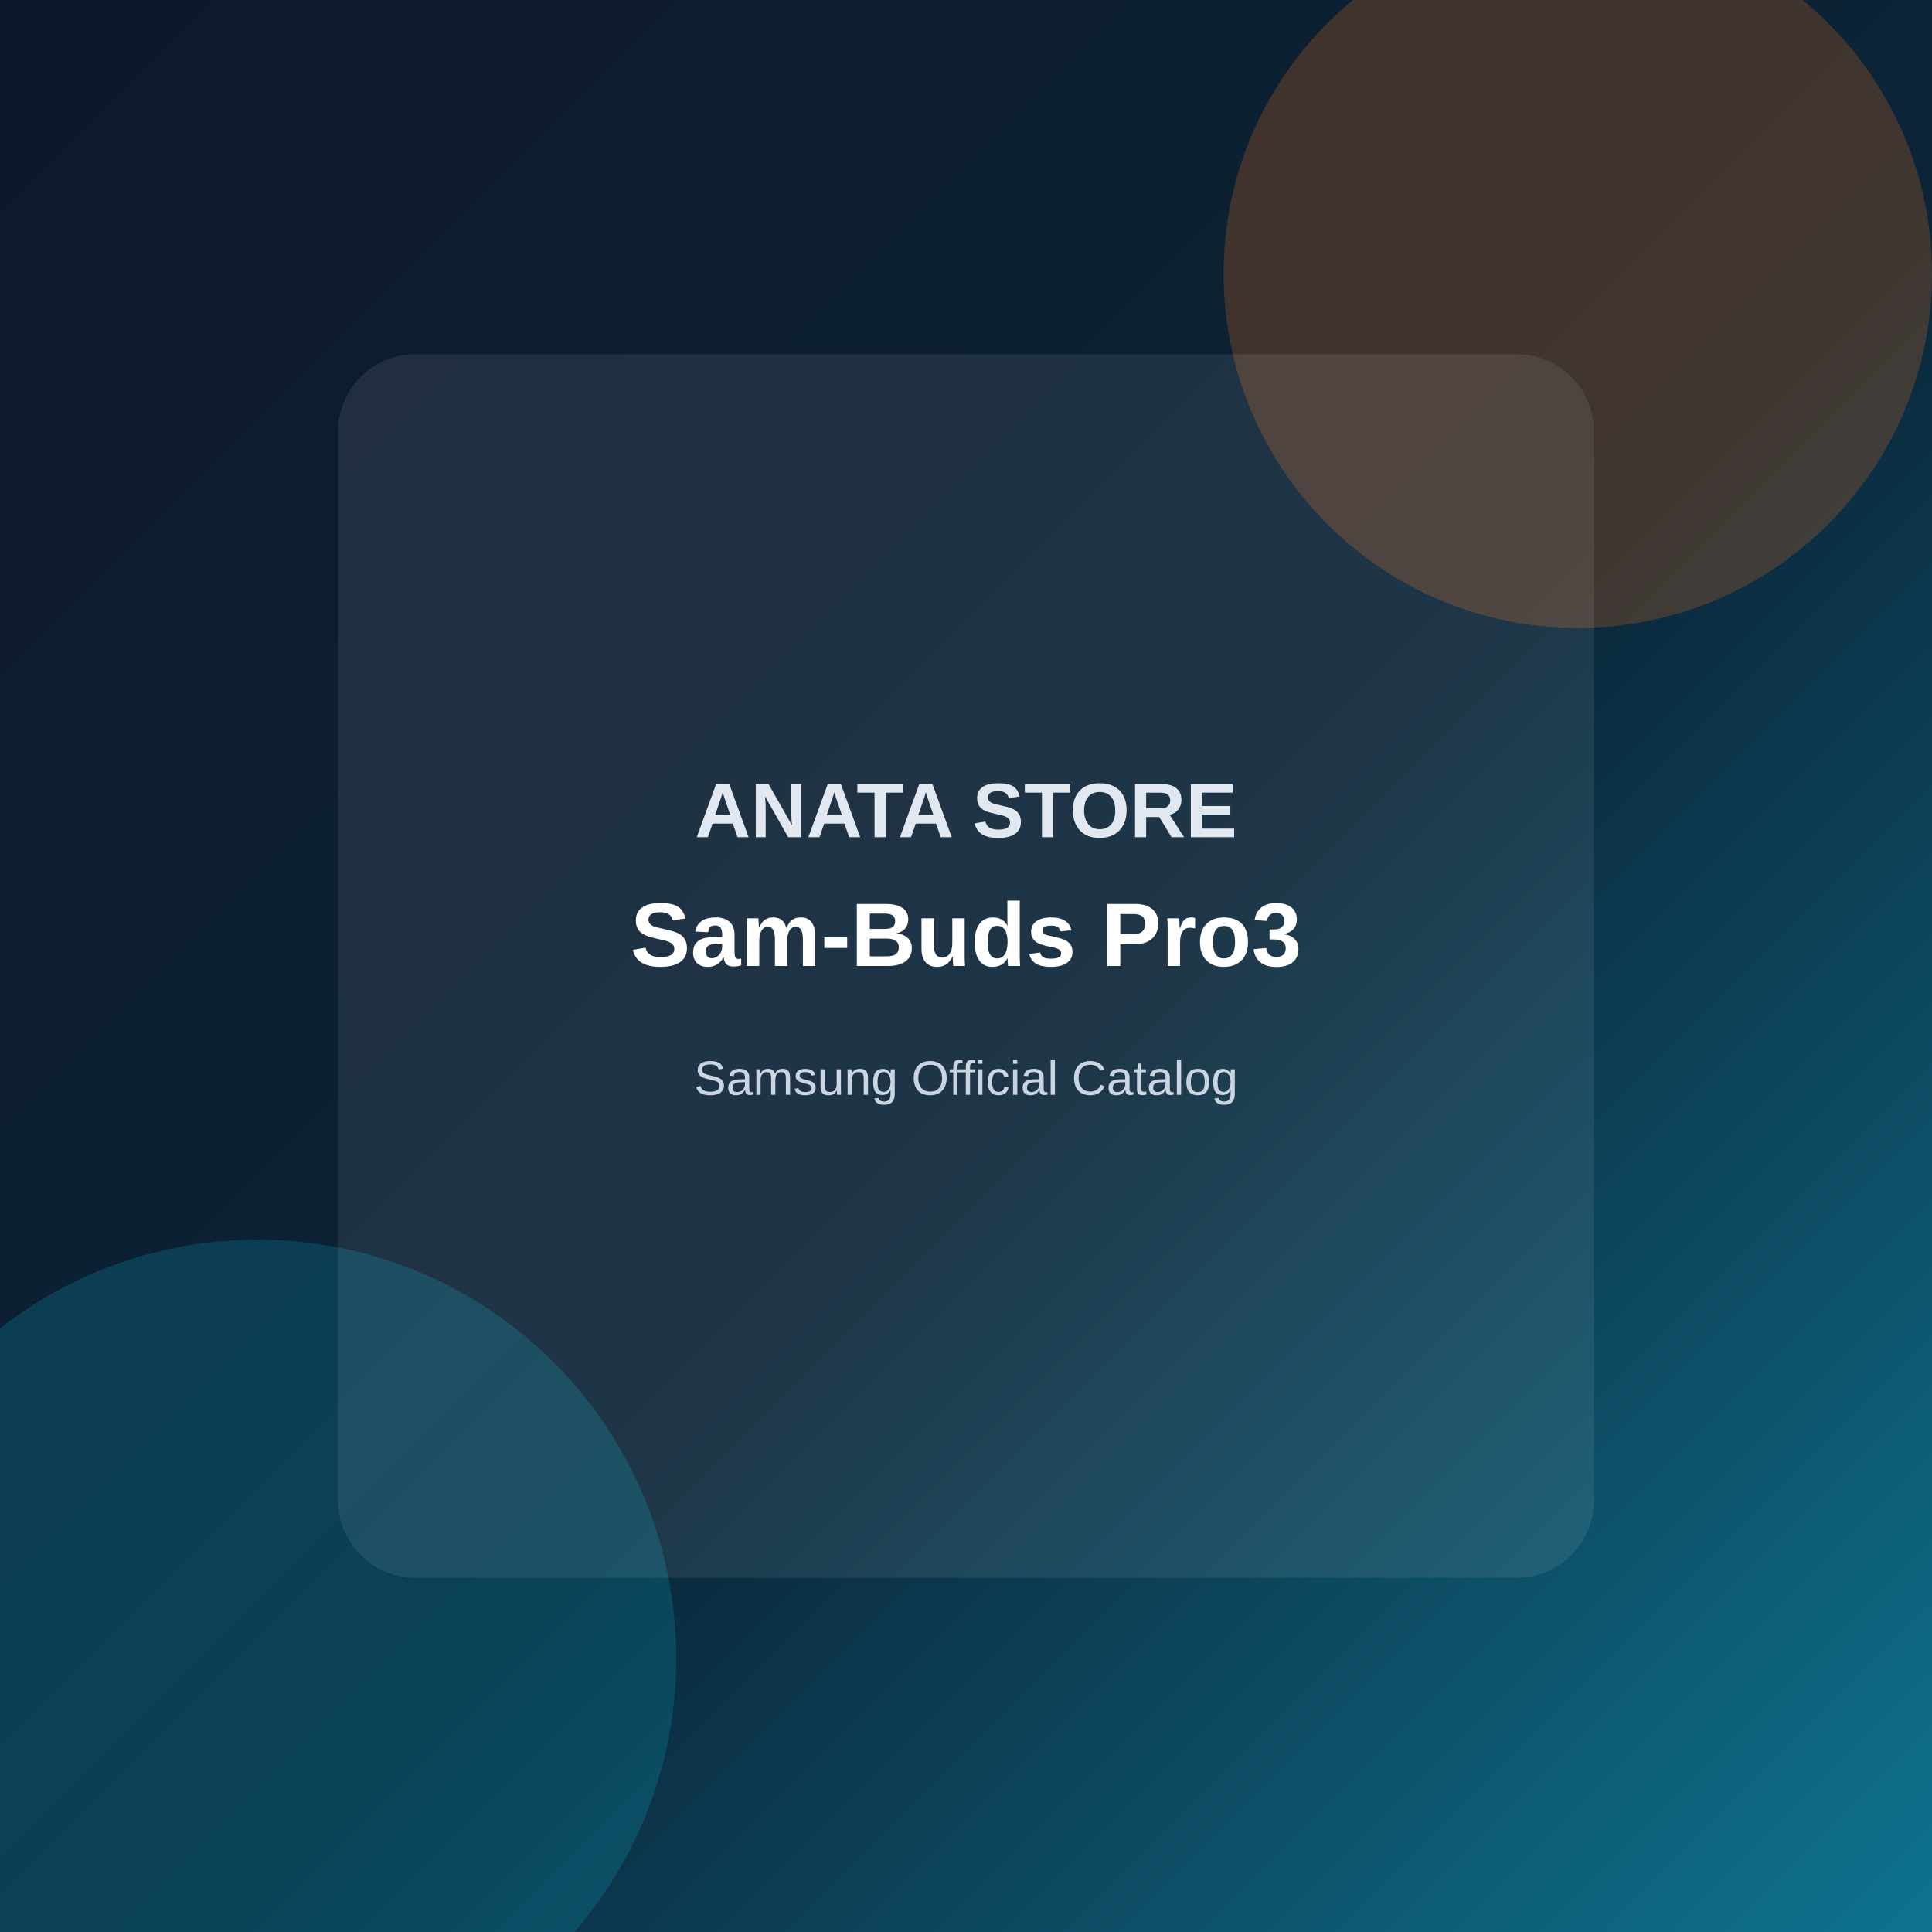
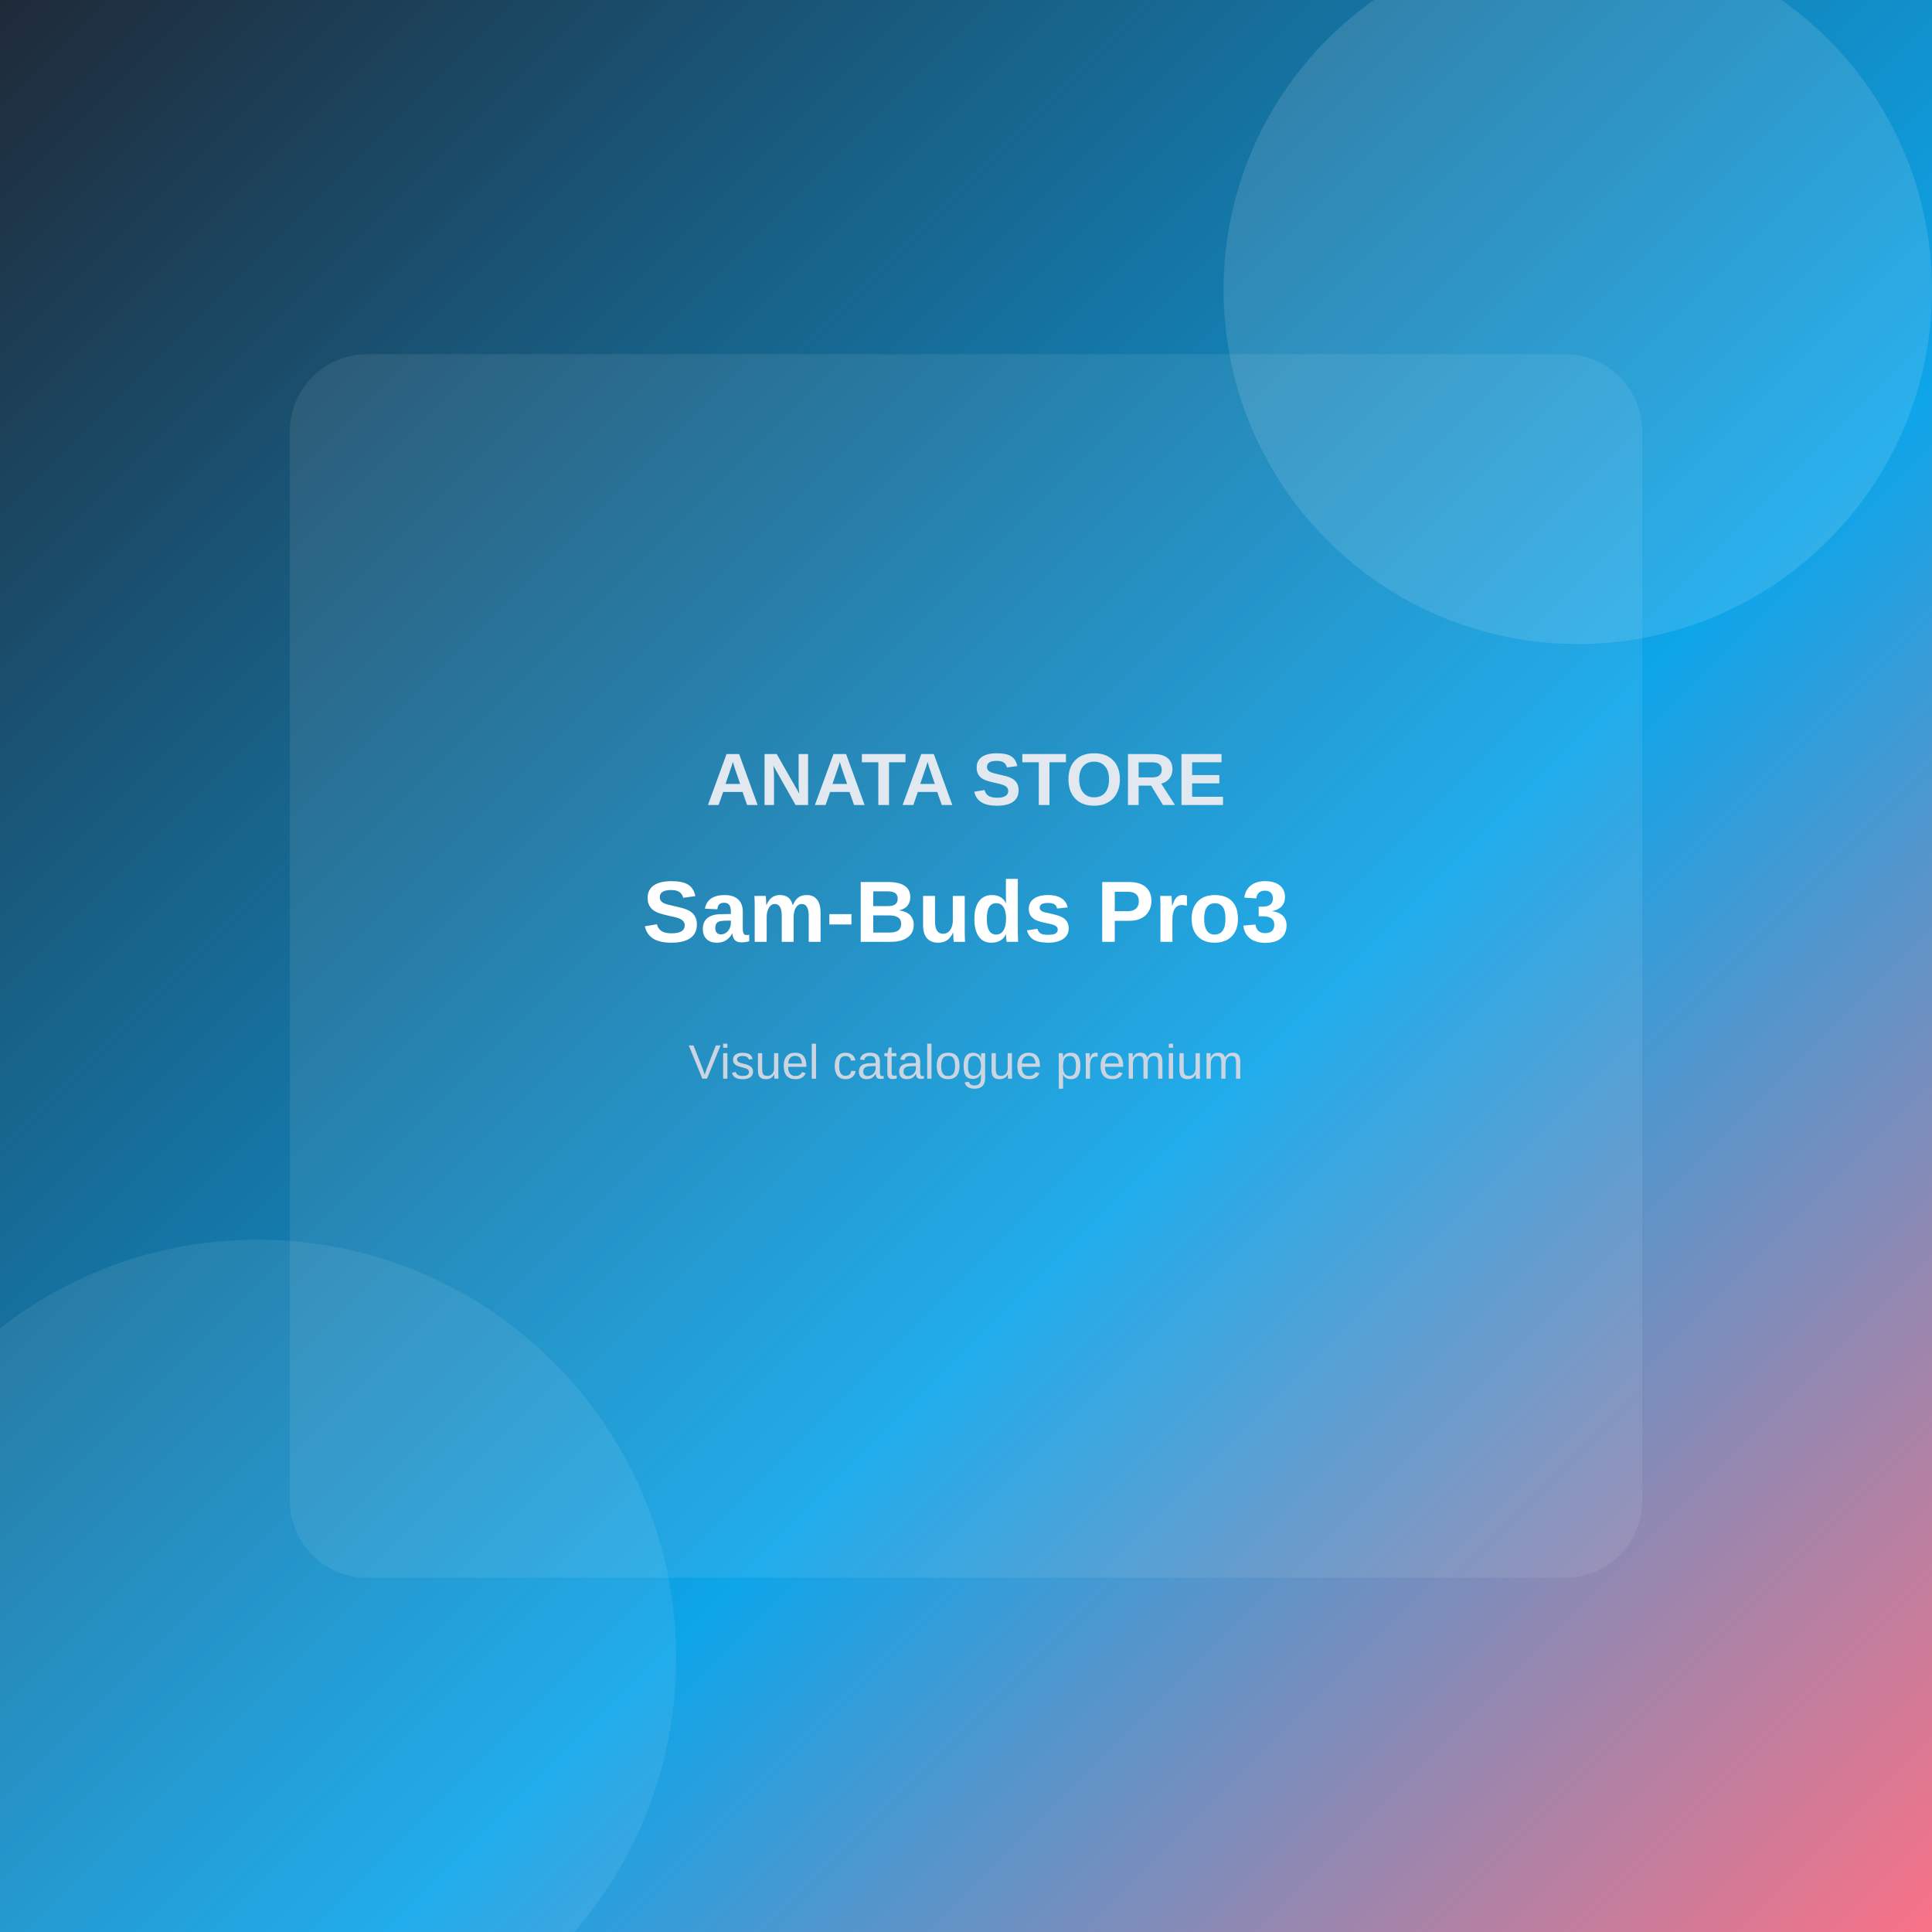
<svg xmlns="http://www.w3.org/2000/svg" width="1200" height="1200" viewBox="0 0 1200 1200" role="img" aria-label="Sam-Buds Pro3">
  <defs>
    <linearGradient id="bg" x1="0%" y1="0%" x2="100%" y2="100%">
-       <stop offset="0%" stop-color="#0f172a" />
-       <stop offset="55%" stop-color="#0b2538" />
-       <stop offset="100%" stop-color="#0e7490" />
+       <stop offset="0%" stop-color="#1f2937" />
+       <stop offset="60%" stop-color="#0ea5e9" />
+       <stop offset="100%" stop-color="#fb7185" />
    </linearGradient>
  </defs>
  <rect width="1200" height="1200" fill="url(#bg)" />
-   <circle cx="980" cy="170" r="220" fill="#f97316" opacity="0.22" />
-   <circle cx="160" cy="1030" r="260" fill="#06b6d4" opacity="0.2" />
-   <rect x="210" y="220" width="780" height="760" rx="48" fill="#ffffff" opacity="0.08" />
-   <text x="600" y="520" text-anchor="middle" fill="#e2e8f0" font-family="Arial, Helvetica, sans-serif" font-size="48" font-weight="700">ANATA STORE</text>
-   <text x="600" y="600" text-anchor="middle" fill="#ffffff" font-family="Arial, Helvetica, sans-serif" font-size="56" font-weight="700">Sam-Buds Pro3</text>
-   <text x="600" y="680" text-anchor="middle" fill="#cbd5e1" font-family="Arial, Helvetica, sans-serif" font-size="30">Samsung Official Catalog</text>
+   <circle cx="980" cy="180" r="220" fill="#ffffff" opacity="0.12" />
+   <circle cx="160" cy="1030" r="260" fill="#ffffff" opacity="0.08" />
+   <rect x="180" y="220" width="840" height="760" rx="48" fill="#ffffff" opacity="0.08" />
+   <text x="600" y="500" text-anchor="middle" fill="#e2e8f0" font-family="Arial, Helvetica, sans-serif" font-size="46" font-weight="700">ANATA STORE</text>
+   <text x="600" y="585" text-anchor="middle" fill="#ffffff" font-family="Arial, Helvetica, sans-serif" font-size="54" font-weight="700">Sam-Buds Pro3</text>
+   <text x="600" y="670" text-anchor="middle" fill="#cbd5e1" font-family="Arial, Helvetica, sans-serif" font-size="30">Visuel catalogue premium</text>
</svg>
